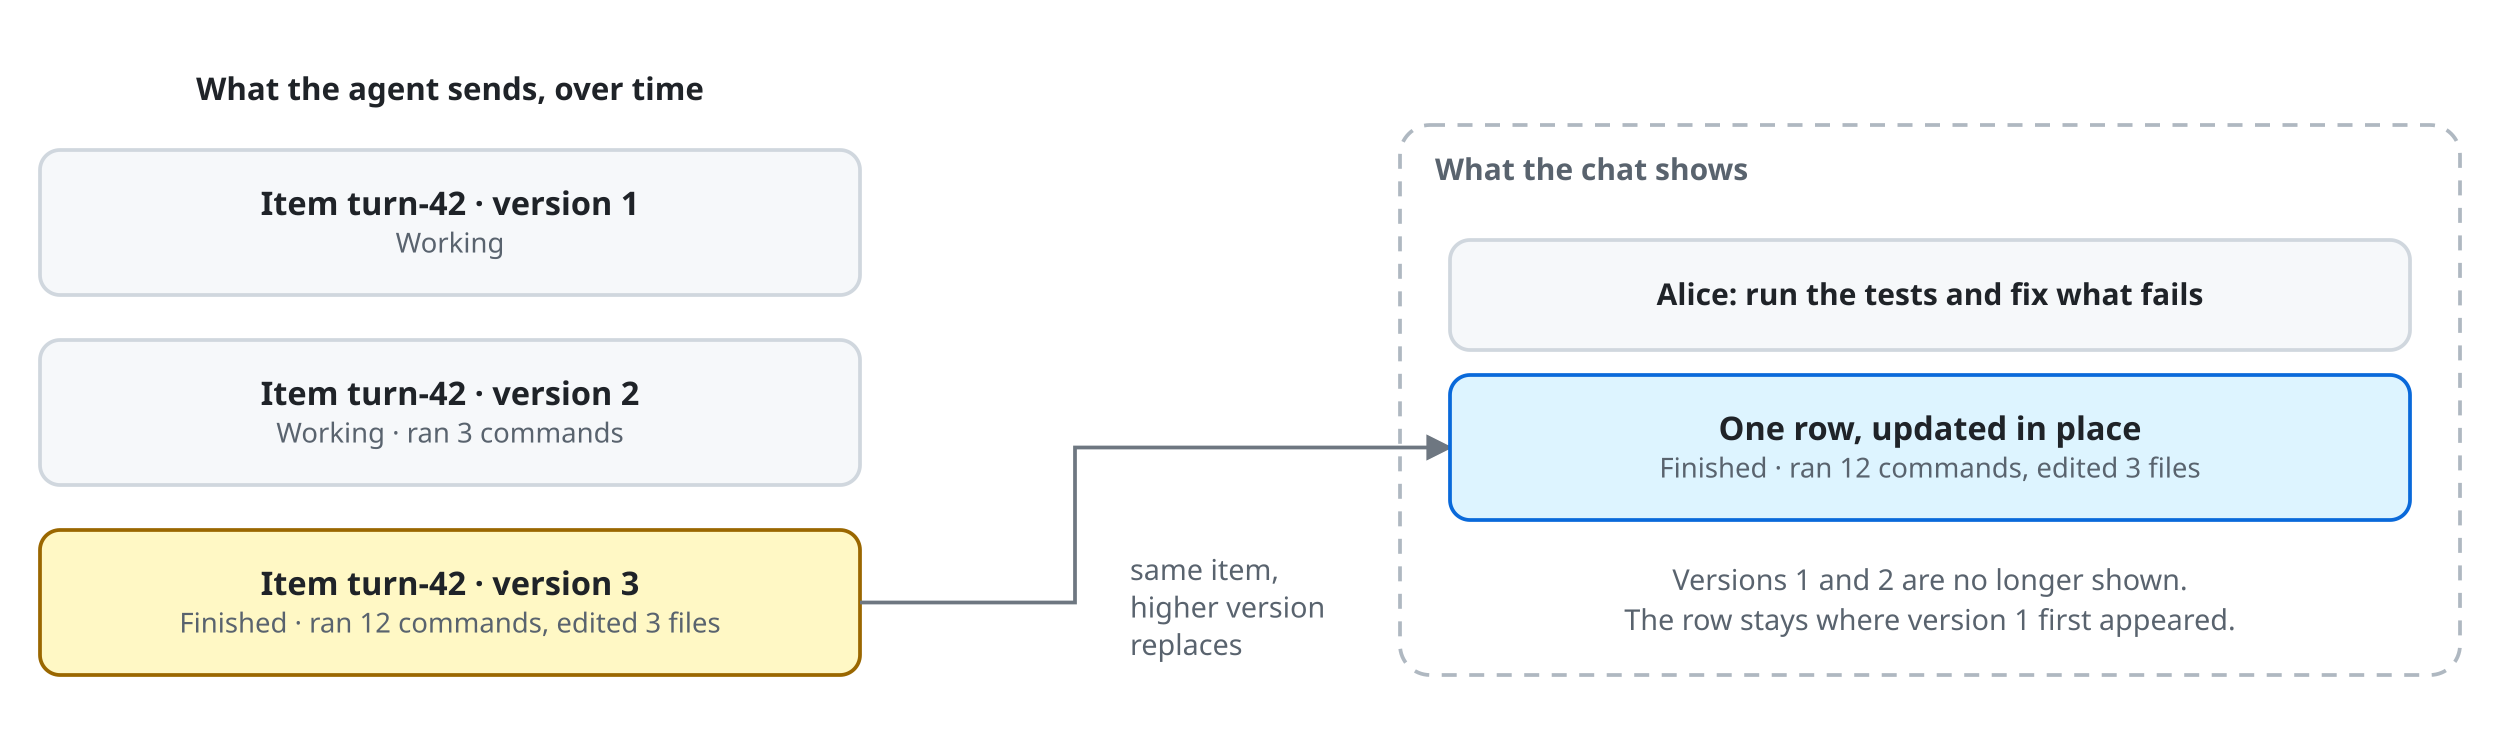
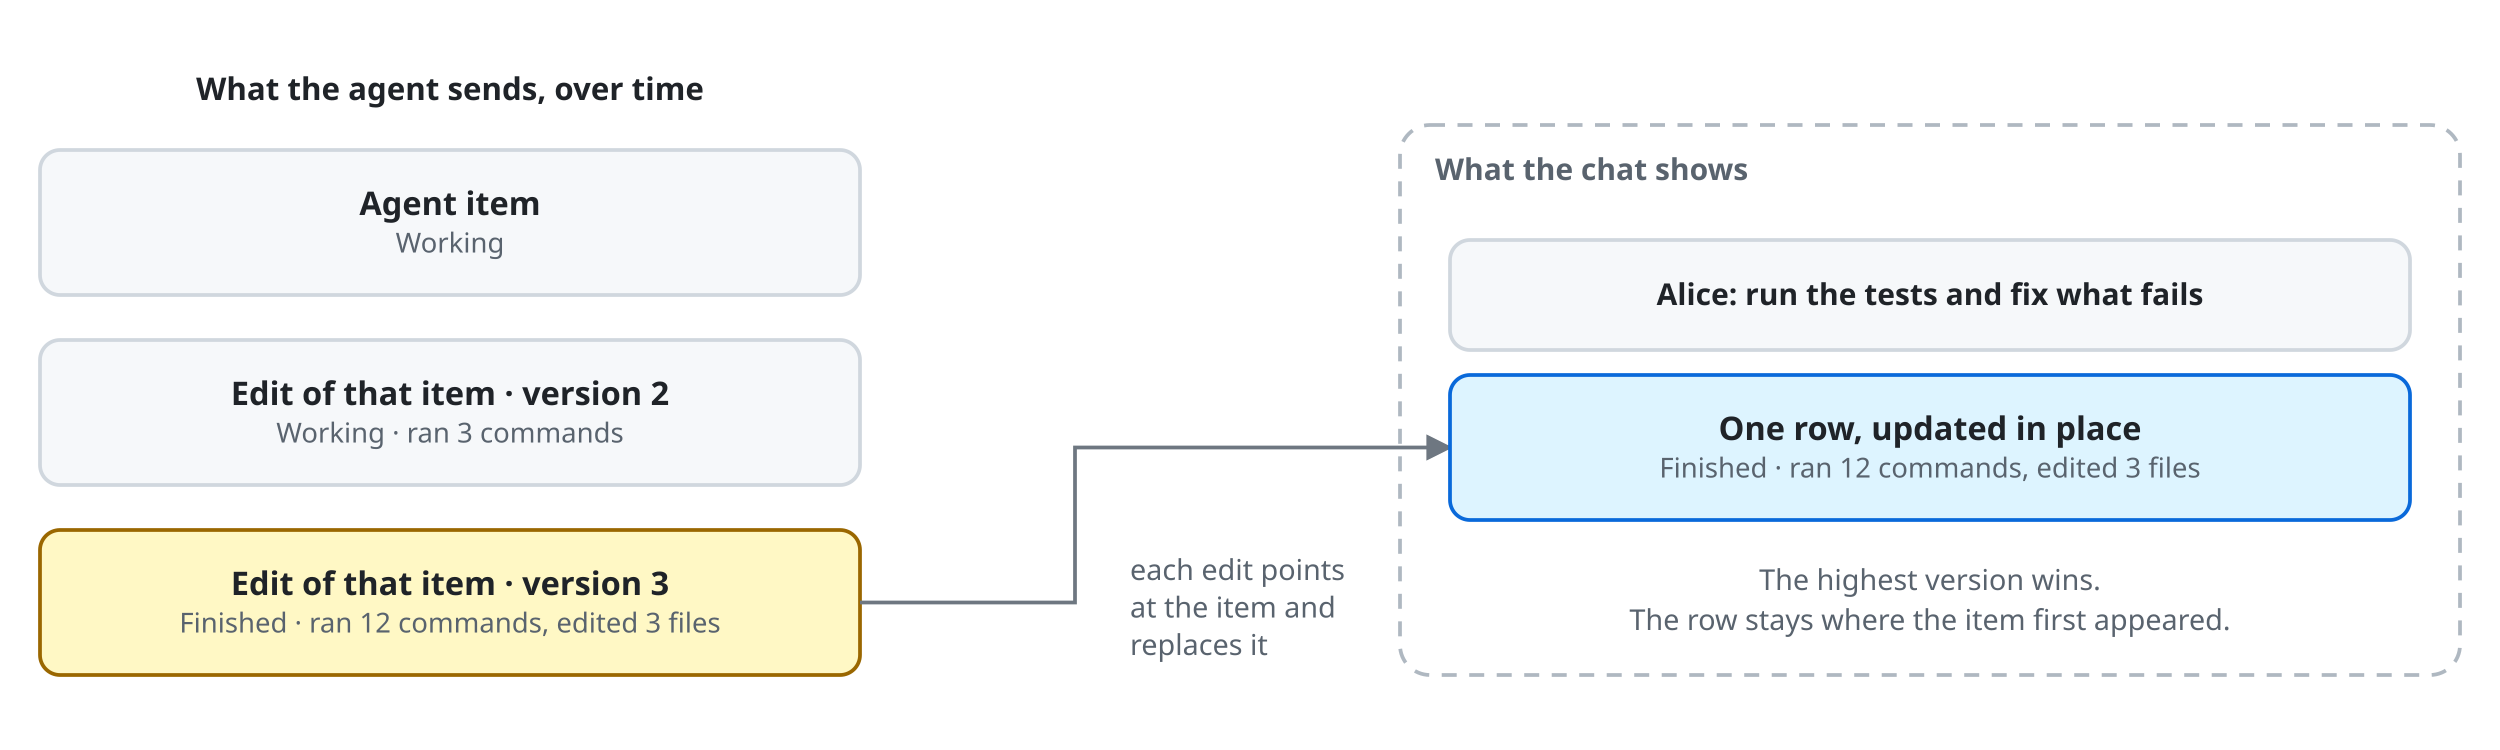
- <svg xmlns="http://www.w3.org/2000/svg" viewBox="0 0 1000 300" width="1000" height="300" role="img" aria-label="An agent sends the same item three times, each with a higher version. The chat shows one row, in place, holding the latest version.">
+ <svg xmlns="http://www.w3.org/2000/svg" viewBox="0 0 1000 300" width="1000" height="300" role="img" aria-label="An agent sends an item, then two edits that point at it. The chat shows one row, in place, holding the latest edit.">
  <defs>
    <marker id="arrow" viewBox="0 0 10 10" refX="9" refY="5" markerWidth="7" markerHeight="7" orient="auto-start-reverse">
      <path d="M0,0 L10,5 L0,10 z" fill="#6e7781" />
    </marker>
  </defs>
  <rect width="1000" height="300" fill="#ffffff" />
  <text x="180" y="40" font-family="-apple-system, BlinkMacSystemFont, 'Segoe UI', 'Noto Sans', Helvetica, Arial, sans-serif" font-size="12.5" font-weight="600" fill="#1f2328" text-anchor="middle">What the agent sends, over time</text>
  <rect x="16" y="60" width="328" height="58" rx="8" fill="#f6f8fa" stroke="#d0d7de" stroke-width="1.5" />
-   <text x="180.0" y="86.0" font-family="-apple-system, BlinkMacSystemFont, 'Segoe UI', 'Noto Sans', Helvetica, Arial, sans-serif" font-size="13" font-weight="600" fill="#1f2328" text-anchor="middle">Item turn-42 · version 1</text>
+   <text x="180.0" y="86.0" font-family="-apple-system, BlinkMacSystemFont, 'Segoe UI', 'Noto Sans', Helvetica, Arial, sans-serif" font-size="13" font-weight="600" fill="#1f2328" text-anchor="middle">Agent item</text>
  <text x="180.0" y="101.0" font-family="-apple-system, BlinkMacSystemFont, 'Segoe UI', 'Noto Sans', Helvetica, Arial, sans-serif" font-size="11" font-weight="400" fill="#59636e" text-anchor="middle">Working</text>
  <rect x="16" y="136" width="328" height="58" rx="8" fill="#f6f8fa" stroke="#d0d7de" stroke-width="1.5" />
-   <text x="180.0" y="162.0" font-family="-apple-system, BlinkMacSystemFont, 'Segoe UI', 'Noto Sans', Helvetica, Arial, sans-serif" font-size="13" font-weight="600" fill="#1f2328" text-anchor="middle">Item turn-42 · version 2</text>
+   <text x="180.0" y="162.0" font-family="-apple-system, BlinkMacSystemFont, 'Segoe UI', 'Noto Sans', Helvetica, Arial, sans-serif" font-size="13" font-weight="600" fill="#1f2328" text-anchor="middle">Edit of that item · version 2</text>
  <text x="180.0" y="177.0" font-family="-apple-system, BlinkMacSystemFont, 'Segoe UI', 'Noto Sans', Helvetica, Arial, sans-serif" font-size="11" font-weight="400" fill="#59636e" text-anchor="middle">Working · ran 3 commands</text>
  <rect x="16" y="212" width="328" height="58" rx="8" fill="#fff8c5" stroke="#9a6700" stroke-width="1.5" />
-   <text x="180.0" y="238.0" font-family="-apple-system, BlinkMacSystemFont, 'Segoe UI', 'Noto Sans', Helvetica, Arial, sans-serif" font-size="13" font-weight="600" fill="#1f2328" text-anchor="middle">Item turn-42 · version 3</text>
+   <text x="180.0" y="238.0" font-family="-apple-system, BlinkMacSystemFont, 'Segoe UI', 'Noto Sans', Helvetica, Arial, sans-serif" font-size="13" font-weight="600" fill="#1f2328" text-anchor="middle">Edit of that item · version 3</text>
  <text x="180.0" y="253.0" font-family="-apple-system, BlinkMacSystemFont, 'Segoe UI', 'Noto Sans', Helvetica, Arial, sans-serif" font-size="11" font-weight="400" fill="#59636e" text-anchor="middle">Finished · ran 12 commands, edited 3 files</text>
  <polyline points="344,241 430,241 430,179 580,179" fill="none" stroke="#6e7781" stroke-width="1.5" marker-end="url(#arrow)" />
-   <text x="452" y="232" font-family="-apple-system, BlinkMacSystemFont, 'Segoe UI', 'Noto Sans', Helvetica, Arial, sans-serif" font-size="11.5" font-weight="400" fill="#59636e" text-anchor="start">same item,</text>
-   <text x="452" y="247" font-family="-apple-system, BlinkMacSystemFont, 'Segoe UI', 'Noto Sans', Helvetica, Arial, sans-serif" font-size="11.5" font-weight="400" fill="#59636e" text-anchor="start">higher version</text>
-   <text x="452" y="262" font-family="-apple-system, BlinkMacSystemFont, 'Segoe UI', 'Noto Sans', Helvetica, Arial, sans-serif" font-size="11.5" font-weight="400" fill="#59636e" text-anchor="start">replaces</text>
+   <text x="452" y="232" font-family="-apple-system, BlinkMacSystemFont, 'Segoe UI', 'Noto Sans', Helvetica, Arial, sans-serif" font-size="11.5" font-weight="400" fill="#59636e" text-anchor="start">each edit points</text>
+   <text x="452" y="247" font-family="-apple-system, BlinkMacSystemFont, 'Segoe UI', 'Noto Sans', Helvetica, Arial, sans-serif" font-size="11.5" font-weight="400" fill="#59636e" text-anchor="start">at the item and</text>
+   <text x="452" y="262" font-family="-apple-system, BlinkMacSystemFont, 'Segoe UI', 'Noto Sans', Helvetica, Arial, sans-serif" font-size="11.5" font-weight="400" fill="#59636e" text-anchor="start">replaces it</text>
  <rect x="560" y="50" width="424" height="220" rx="12" fill="none" stroke="#afb8c1" stroke-width="1.5" stroke-dasharray="6 5" />
  <text x="574" y="72" font-family="-apple-system, BlinkMacSystemFont, 'Segoe UI', 'Noto Sans', Helvetica, Arial, sans-serif" font-size="12" font-weight="600" fill="#59636e" text-anchor="start">What the chat shows</text>
  <rect x="580" y="96" width="384" height="44" rx="8" fill="#f6f8fa" stroke="#d0d7de" stroke-width="1.5" />
  <text x="772.0" y="122.0" font-family="-apple-system, BlinkMacSystemFont, 'Segoe UI', 'Noto Sans', Helvetica, Arial, sans-serif" font-size="12" font-weight="600" fill="#1f2328" text-anchor="middle">Alice: run the tests and fix what fails</text>
  <rect x="580" y="150" width="384" height="58" rx="8" fill="#ddf4ff" stroke="#0969da" stroke-width="1.5" />
  <text x="772.0" y="176.0" font-family="-apple-system, BlinkMacSystemFont, 'Segoe UI', 'Noto Sans', Helvetica, Arial, sans-serif" font-size="13" font-weight="600" fill="#1f2328" text-anchor="middle">One row, updated in place</text>
  <text x="772.0" y="191.0" font-family="-apple-system, BlinkMacSystemFont, 'Segoe UI', 'Noto Sans', Helvetica, Arial, sans-serif" font-size="11" font-weight="400" fill="#59636e" text-anchor="middle">Finished · ran 12 commands, edited 3 files</text>
-   <text x="772" y="236" font-family="-apple-system, BlinkMacSystemFont, 'Segoe UI', 'Noto Sans', Helvetica, Arial, sans-serif" font-size="11.5" font-weight="400" fill="#59636e" text-anchor="middle">Versions 1 and 2 are no longer shown.</text>
-   <text x="772" y="252" font-family="-apple-system, BlinkMacSystemFont, 'Segoe UI', 'Noto Sans', Helvetica, Arial, sans-serif" font-size="11.5" font-weight="400" fill="#59636e" text-anchor="middle">The row stays where version 1 first appeared.</text>
+   <text x="772" y="236" font-family="-apple-system, BlinkMacSystemFont, 'Segoe UI', 'Noto Sans', Helvetica, Arial, sans-serif" font-size="11.5" font-weight="400" fill="#59636e" text-anchor="middle">The highest version wins.</text>
+   <text x="772" y="252" font-family="-apple-system, BlinkMacSystemFont, 'Segoe UI', 'Noto Sans', Helvetica, Arial, sans-serif" font-size="11.5" font-weight="400" fill="#59636e" text-anchor="middle">The row stays where the item first appeared.</text>
</svg>
